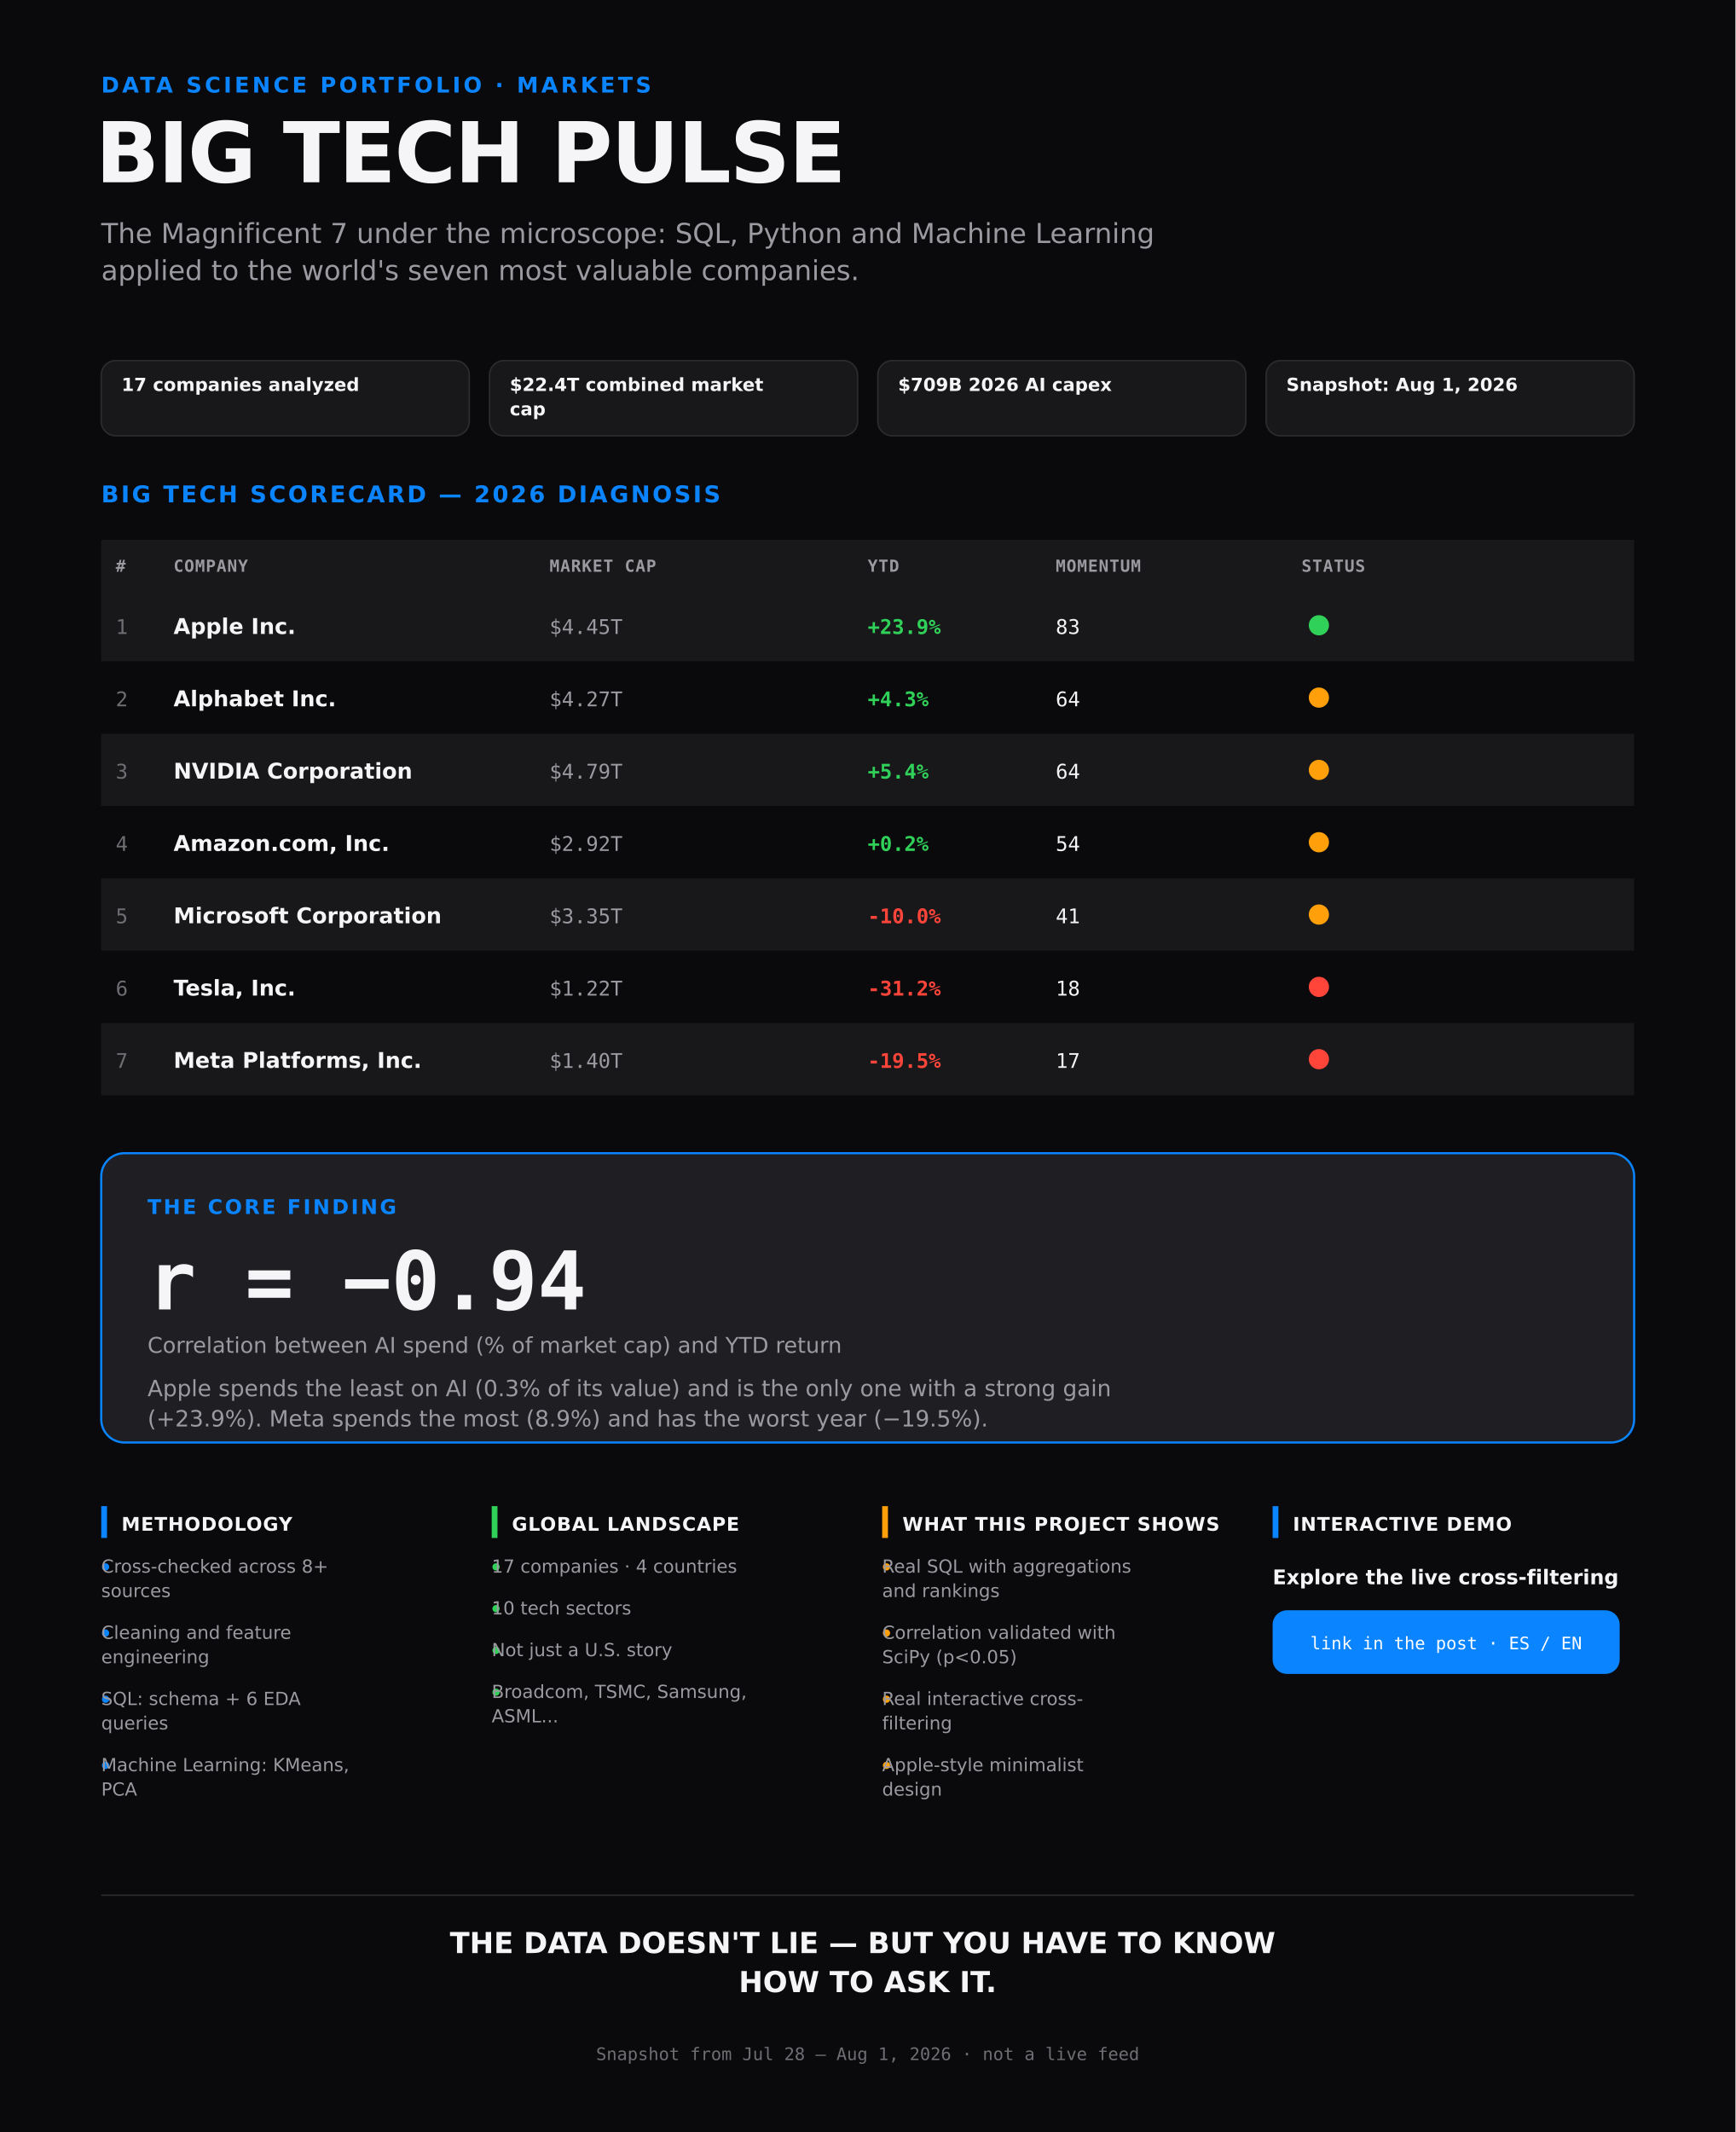
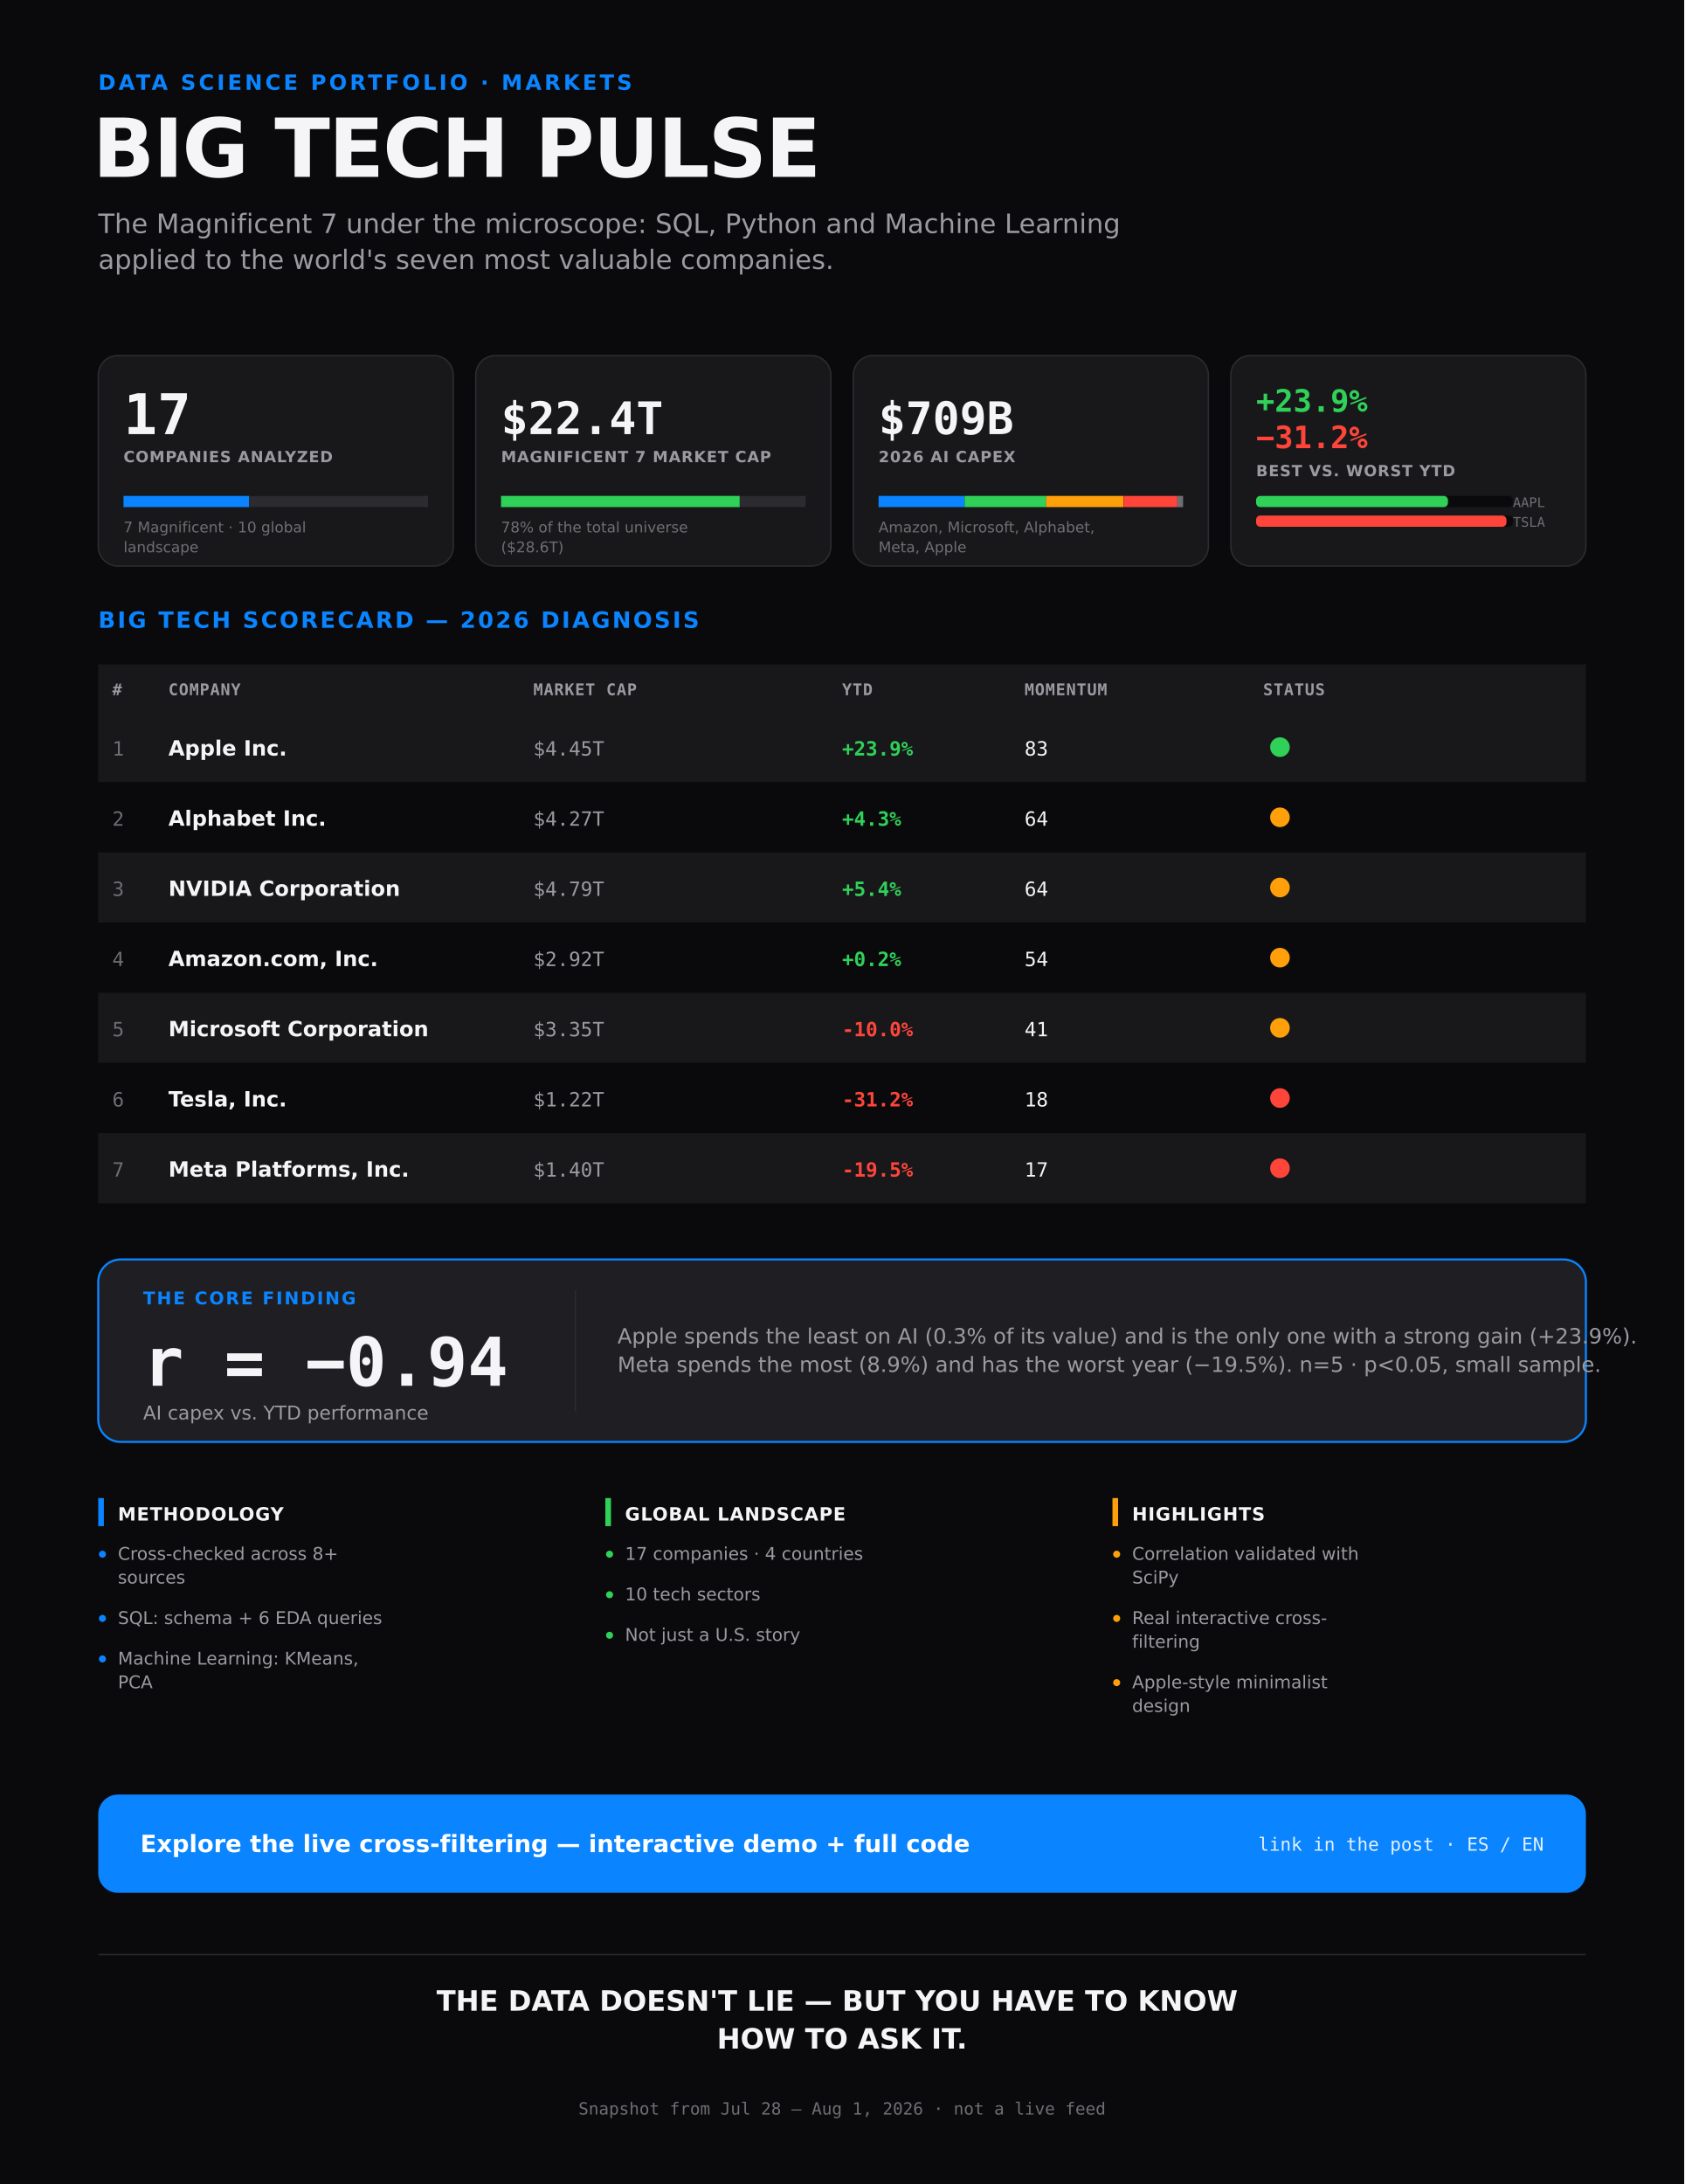
- <svg xmlns="http://www.w3.org/2000/svg" viewBox="0 0 1200 1474">
-   <rect width="1200" height="1474" fill="#0A0A0C" />
+ <svg xmlns="http://www.w3.org/2000/svg" viewBox="0 0 1200 1556">
+   <rect width="1200" height="1556" fill="#0A0A0C" />
  <text x="70" y="64" font-family="DejaVu Sans" font-size="15" font-weight="bold" letter-spacing="2" fill="#0A84FF">DATA SCIENCE PORTFOLIO · MARKETS</text>
  <text x="66" y="126" font-family="DejaVu Sans" font-size="58" font-weight="bold" letter-spacing="-1" fill="#F5F5F7">BIG TECH PULSE</text>
-   <text x="70" y="168" font-family="DejaVu Sans" font-size="19" fill="#9A9AA0">
+   <text x="70" y="166" font-family="DejaVu Sans" font-size="19" fill="#9A9AA0">
    <tspan x="70" dy="0">The Magnificent 7 under the microscope: SQL, Python and Machine Learning</tspan>
    <tspan x="70" dy="25.65">applied to the world's seven most valuable companies.</tspan>
  </text>
-   <rect x="70.0" y="249.3" width="254.5" height="52" rx="10" fill="#18181B" stroke="#2C2C30" />
-   <text x="84.0" y="270.3" font-family="DejaVu Sans" font-size="12.5" font-weight="bold" fill="#F5F5F7">
-     <tspan x="84.0" dy="0">17 companies analyzed</tspan>
+   <rect x="70" y="253.3" width="253.0" height="150" rx="14" fill="#18181B" stroke="#2C2C30" />
+   <text x="88" y="309.3" font-family="DejaVu Sans Mono" font-size="40" font-weight="bold" fill="#F5F5F7">17</text>
+   <text x="88" y="329.3" font-family="DejaVu Sans" font-size="11" font-weight="bold" letter-spacing="0.5" fill="#9A9AA0">
+     <tspan x="88" dy="0">COMPANIES ANALYZED</tspan>
  </text>
-   <rect x="338.5" y="249.3" width="254.5" height="52" rx="10" fill="#18181B" stroke="#2C2C30" />
-   <text x="352.5" y="270.3" font-family="DejaVu Sans" font-size="12.5" font-weight="bold" fill="#F5F5F7">
-     <tspan x="352.5" dy="0">$22.4T combined market</tspan>
-     <tspan x="352.5" dy="16.875">cap</tspan>
+   <rect x="88" y="353.3" width="217.0" height="8" rx="4.0" fill="#0A0A0C" />
+   <rect x="88.0" y="353.3" width="89.4" height="8" fill="#0A84FF" />
+   <rect x="177.4" y="353.3" width="127.6" height="8" fill="#2C2C30" />
+   <text x="88" y="379.3" font-family="DejaVu Sans" font-size="10.5" fill="#6E6E73">
+     <tspan x="88" dy="0">7 Magnificent · 10 global</tspan>
+     <tspan x="88" dy="14.175">landscape</tspan>
  </text>
-   <rect x="607.0" y="249.3" width="254.5" height="52" rx="10" fill="#18181B" stroke="#2C2C30" />
-   <text x="621.0" y="270.3" font-family="DejaVu Sans" font-size="12.5" font-weight="bold" fill="#F5F5F7">
-     <tspan x="621.0" dy="0">$709B 2026 AI capex</tspan>
+   <rect x="339.0" y="253.3" width="253.0" height="150" rx="14" fill="#18181B" stroke="#2C2C30" />
+   <text x="357.0" y="309.3" font-family="DejaVu Sans Mono" font-size="32" font-weight="bold" fill="#F5F5F7">$22.4T</text>
+   <text x="357.0" y="329.3" font-family="DejaVu Sans" font-size="11" font-weight="bold" letter-spacing="0.5" fill="#9A9AA0">
+     <tspan x="357.0" dy="0">MAGNIFICENT 7 MARKET CAP</tspan>
  </text>
-   <rect x="875.5" y="249.3" width="254.5" height="52" rx="10" fill="#18181B" stroke="#2C2C30" />
-   <text x="889.5" y="270.3" font-family="DejaVu Sans" font-size="12.5" font-weight="bold" fill="#F5F5F7">
-     <tspan x="889.5" dy="0">Snapshot: Aug 1, 2026</tspan>
+   <rect x="357.0" y="353.3" width="217.0" height="8" rx="4.0" fill="#0A0A0C" />
+   <rect x="357.0" y="353.3" width="170.1" height="8" fill="#30D158" />
+   <rect x="527.1" y="353.3" width="46.9" height="8" fill="#2C2C30" />
+   <text x="357.0" y="379.3" font-family="DejaVu Sans" font-size="10.5" fill="#6E6E73">
+     <tspan x="357.0" dy="0">78% of the total universe</tspan>
+     <tspan x="357.0" dy="14.175">($28.6T)</tspan>
  </text>
-   <text x="70" y="347.3" font-family="DejaVu Sans" font-size="16" font-weight="bold" letter-spacing="1.5" fill="#0A84FF">BIG TECH SCORECARD — 2026 DIAGNOSIS</text>
-   <rect x="70" y="373.3" width="1060" height="34" fill="#18181B" />
-   <text x="80" y="395.3" font-family="DejaVu Sans Mono" font-size="11.5" font-weight="bold" letter-spacing="0.5" fill="#9A9AA0">#</text>
-   <text x="120" y="395.3" font-family="DejaVu Sans Mono" font-size="11.5" font-weight="bold" letter-spacing="0.5" fill="#9A9AA0">COMPANY</text>
-   <text x="380" y="395.3" font-family="DejaVu Sans Mono" font-size="11.5" font-weight="bold" letter-spacing="0.5" fill="#9A9AA0">MARKET CAP</text>
-   <text x="600" y="395.3" font-family="DejaVu Sans Mono" font-size="11.5" font-weight="bold" letter-spacing="0.5" fill="#9A9AA0">YTD</text>
-   <text x="730" y="395.3" font-family="DejaVu Sans Mono" font-size="11.5" font-weight="bold" letter-spacing="0.5" fill="#9A9AA0">MOMENTUM</text>
-   <text x="900" y="395.3" font-family="DejaVu Sans Mono" font-size="11.5" font-weight="bold" letter-spacing="0.5" fill="#9A9AA0">STATUS</text>
-   <rect x="70" y="407.3" width="1060" height="50" fill="#18181B" />
-   <text x="80" y="438.3" font-family="DejaVu Sans Mono" font-size="14" fill="#6E6E73">1</text>
-   <text x="120" y="438.3" font-family="DejaVu Sans" font-size="15" font-weight="bold" fill="#F5F5F7">Apple Inc.</text>
-   <text x="380" y="438.3" font-family="DejaVu Sans Mono" font-size="14" fill="#9A9AA0">$4.45T</text>
-   <text x="600" y="438.3" font-family="DejaVu Sans Mono" font-size="14" font-weight="bold" fill="#30D158">+23.9%</text>
-   <text x="730" y="438.3" font-family="DejaVu Sans Mono" font-size="14" fill="#F5F5F7">83</text>
-   <circle cx="912" cy="432.3" r="7" fill="#30D158" />
-   <rect x="70" y="457.3" width="1060" height="50" fill="#0A0A0C" />
-   <text x="80" y="488.3" font-family="DejaVu Sans Mono" font-size="14" fill="#6E6E73">2</text>
-   <text x="120" y="488.3" font-family="DejaVu Sans" font-size="15" font-weight="bold" fill="#F5F5F7">Alphabet Inc.</text>
-   <text x="380" y="488.3" font-family="DejaVu Sans Mono" font-size="14" fill="#9A9AA0">$4.27T</text>
-   <text x="600" y="488.3" font-family="DejaVu Sans Mono" font-size="14" font-weight="bold" fill="#30D158">+4.3%</text>
-   <text x="730" y="488.3" font-family="DejaVu Sans Mono" font-size="14" fill="#F5F5F7">64</text>
-   <circle cx="912" cy="482.3" r="7" fill="#FF9F0A" />
+   <rect x="608.0" y="253.3" width="253.0" height="150" rx="14" fill="#18181B" stroke="#2C2C30" />
+   <text x="626.0" y="309.3" font-family="DejaVu Sans Mono" font-size="32" font-weight="bold" fill="#F5F5F7">$709B</text>
+   <text x="626.0" y="329.3" font-family="DejaVu Sans" font-size="11" font-weight="bold" letter-spacing="0.5" fill="#9A9AA0">
+     <tspan x="626.0" dy="0">2026 AI CAPEX</tspan>
+   </text>
+   <rect x="626.0" y="353.3" width="217.0" height="8" rx="4.0" fill="#0A0A0C" />
+   <rect x="626.0" y="353.3" width="61.3" height="8" fill="#0A84FF" />
+   <rect x="687.3" y="353.3" width="58.2" height="8" fill="#30D158" />
+   <rect x="745.4" y="353.3" width="55.1" height="8" fill="#FF9F0A" />
+   <rect x="800.6" y="353.3" width="38.3" height="8" fill="#FF453A" />
+   <rect x="838.9" y="353.3" width="4.1" height="8" fill="#6E6E73" />
+   <text x="626.0" y="379.3" font-family="DejaVu Sans" font-size="10.5" fill="#6E6E73">
+     <tspan x="626.0" dy="0">Amazon, Microsoft, Alphabet,</tspan>
+     <tspan x="626.0" dy="14.175">Meta, Apple</tspan>
+   </text>
+   <rect x="877.0" y="253.3" width="253.0" height="150" rx="14" fill="#18181B" stroke="#2C2C30" />
+   <text x="895.0" y="293.3" font-family="DejaVu Sans Mono" font-size="22" font-weight="bold" fill="#30D158">+23.9%</text>
+   <text x="895.0" y="319.3" font-family="DejaVu Sans Mono" font-size="22" font-weight="bold" fill="#FF453A">−31.2%</text>
+   <text x="895.0" y="339.3" font-family="DejaVu Sans" font-size="11" font-weight="bold" letter-spacing="0.5" fill="#9A9AA0">
+     <tspan x="895.0" dy="0">BEST VS. WORST YTD</tspan>
+   </text>
+   <rect x="895.0" y="353.3" width="183.0" height="8" rx="3" fill="#0A0A0C" />
+   <rect x="895.0" y="353.3" width="136.7" height="8" rx="3" fill="#30D158" />
+   <rect x="895.0" y="367.3" width="183.0" height="8" rx="3" fill="#0A0A0C" />
+   <rect x="895.0" y="367.3" width="178.4" height="8" rx="3" fill="#FF453A" />
+   <text x="895.0" y="357.3" font-family="DejaVu Sans Mono" font-size="9.5" fill="#6E6E73" />
+   <text x="1078.0" y="361.3" font-family="DejaVu Sans Mono" font-size="9.5" fill="#6E6E73">AAPL</text>
+   <text x="1078.0" y="375.3" font-family="DejaVu Sans Mono" font-size="9.5" fill="#6E6E73">TSLA</text>
+   <text x="70" y="447.3" font-family="DejaVu Sans" font-size="16" font-weight="bold" letter-spacing="1.5" fill="#0A84FF">BIG TECH SCORECARD — 2026 DIAGNOSIS</text>
+   <rect x="70" y="473.3" width="1060" height="34" fill="#18181B" />
+   <text x="80" y="495.3" font-family="DejaVu Sans Mono" font-size="11.5" font-weight="bold" letter-spacing="0.5" fill="#9A9AA0">#</text>
+   <text x="120" y="495.3" font-family="DejaVu Sans Mono" font-size="11.5" font-weight="bold" letter-spacing="0.5" fill="#9A9AA0">COMPANY</text>
+   <text x="380" y="495.3" font-family="DejaVu Sans Mono" font-size="11.5" font-weight="bold" letter-spacing="0.5" fill="#9A9AA0">MARKET CAP</text>
+   <text x="600" y="495.3" font-family="DejaVu Sans Mono" font-size="11.5" font-weight="bold" letter-spacing="0.5" fill="#9A9AA0">YTD</text>
+   <text x="730" y="495.3" font-family="DejaVu Sans Mono" font-size="11.5" font-weight="bold" letter-spacing="0.5" fill="#9A9AA0">MOMENTUM</text>
+   <text x="900" y="495.3" font-family="DejaVu Sans Mono" font-size="11.5" font-weight="bold" letter-spacing="0.5" fill="#9A9AA0">STATUS</text>
  <rect x="70" y="507.3" width="1060" height="50" fill="#18181B" />
-   <text x="80" y="538.3" font-family="DejaVu Sans Mono" font-size="14" fill="#6E6E73">3</text>
-   <text x="120" y="538.3" font-family="DejaVu Sans" font-size="15" font-weight="bold" fill="#F5F5F7">NVIDIA Corporation</text>
-   <text x="380" y="538.3" font-family="DejaVu Sans Mono" font-size="14" fill="#9A9AA0">$4.79T</text>
-   <text x="600" y="538.3" font-family="DejaVu Sans Mono" font-size="14" font-weight="bold" fill="#30D158">+5.4%</text>
-   <text x="730" y="538.3" font-family="DejaVu Sans Mono" font-size="14" fill="#F5F5F7">64</text>
-   <circle cx="912" cy="532.3" r="7" fill="#FF9F0A" />
+   <text x="80" y="538.3" font-family="DejaVu Sans Mono" font-size="14" fill="#6E6E73">1</text>
+   <text x="120" y="538.3" font-family="DejaVu Sans" font-size="15" font-weight="bold" fill="#F5F5F7">Apple Inc.</text>
+   <text x="380" y="538.3" font-family="DejaVu Sans Mono" font-size="14" fill="#9A9AA0">$4.45T</text>
+   <text x="600" y="538.3" font-family="DejaVu Sans Mono" font-size="14" font-weight="bold" fill="#30D158">+23.9%</text>
+   <text x="730" y="538.3" font-family="DejaVu Sans Mono" font-size="14" fill="#F5F5F7">83</text>
+   <circle cx="912" cy="532.3" r="7" fill="#30D158" />
  <rect x="70" y="557.3" width="1060" height="50" fill="#0A0A0C" />
-   <text x="80" y="588.3" font-family="DejaVu Sans Mono" font-size="14" fill="#6E6E73">4</text>
-   <text x="120" y="588.3" font-family="DejaVu Sans" font-size="15" font-weight="bold" fill="#F5F5F7">Amazon.com, Inc.</text>
-   <text x="380" y="588.3" font-family="DejaVu Sans Mono" font-size="14" fill="#9A9AA0">$2.92T</text>
-   <text x="600" y="588.3" font-family="DejaVu Sans Mono" font-size="14" font-weight="bold" fill="#30D158">+0.2%</text>
-   <text x="730" y="588.3" font-family="DejaVu Sans Mono" font-size="14" fill="#F5F5F7">54</text>
+   <text x="80" y="588.3" font-family="DejaVu Sans Mono" font-size="14" fill="#6E6E73">2</text>
+   <text x="120" y="588.3" font-family="DejaVu Sans" font-size="15" font-weight="bold" fill="#F5F5F7">Alphabet Inc.</text>
+   <text x="380" y="588.3" font-family="DejaVu Sans Mono" font-size="14" fill="#9A9AA0">$4.27T</text>
+   <text x="600" y="588.3" font-family="DejaVu Sans Mono" font-size="14" font-weight="bold" fill="#30D158">+4.3%</text>
+   <text x="730" y="588.3" font-family="DejaVu Sans Mono" font-size="14" fill="#F5F5F7">64</text>
  <circle cx="912" cy="582.3" r="7" fill="#FF9F0A" />
  <rect x="70" y="607.3" width="1060" height="50" fill="#18181B" />
-   <text x="80" y="638.3" font-family="DejaVu Sans Mono" font-size="14" fill="#6E6E73">5</text>
-   <text x="120" y="638.3" font-family="DejaVu Sans" font-size="15" font-weight="bold" fill="#F5F5F7">Microsoft Corporation</text>
-   <text x="380" y="638.3" font-family="DejaVu Sans Mono" font-size="14" fill="#9A9AA0">$3.35T</text>
-   <text x="600" y="638.3" font-family="DejaVu Sans Mono" font-size="14" font-weight="bold" fill="#FF453A">-10.0%</text>
-   <text x="730" y="638.3" font-family="DejaVu Sans Mono" font-size="14" fill="#F5F5F7">41</text>
+   <text x="80" y="638.3" font-family="DejaVu Sans Mono" font-size="14" fill="#6E6E73">3</text>
+   <text x="120" y="638.3" font-family="DejaVu Sans" font-size="15" font-weight="bold" fill="#F5F5F7">NVIDIA Corporation</text>
+   <text x="380" y="638.3" font-family="DejaVu Sans Mono" font-size="14" fill="#9A9AA0">$4.79T</text>
+   <text x="600" y="638.3" font-family="DejaVu Sans Mono" font-size="14" font-weight="bold" fill="#30D158">+5.4%</text>
+   <text x="730" y="638.3" font-family="DejaVu Sans Mono" font-size="14" fill="#F5F5F7">64</text>
  <circle cx="912" cy="632.3" r="7" fill="#FF9F0A" />
  <rect x="70" y="657.3" width="1060" height="50" fill="#0A0A0C" />
-   <text x="80" y="688.3" font-family="DejaVu Sans Mono" font-size="14" fill="#6E6E73">6</text>
-   <text x="120" y="688.3" font-family="DejaVu Sans" font-size="15" font-weight="bold" fill="#F5F5F7">Tesla, Inc.</text>
-   <text x="380" y="688.3" font-family="DejaVu Sans Mono" font-size="14" fill="#9A9AA0">$1.22T</text>
-   <text x="600" y="688.3" font-family="DejaVu Sans Mono" font-size="14" font-weight="bold" fill="#FF453A">-31.2%</text>
-   <text x="730" y="688.3" font-family="DejaVu Sans Mono" font-size="14" fill="#F5F5F7">18</text>
-   <circle cx="912" cy="682.3" r="7" fill="#FF453A" />
+   <text x="80" y="688.3" font-family="DejaVu Sans Mono" font-size="14" fill="#6E6E73">4</text>
+   <text x="120" y="688.3" font-family="DejaVu Sans" font-size="15" font-weight="bold" fill="#F5F5F7">Amazon.com, Inc.</text>
+   <text x="380" y="688.3" font-family="DejaVu Sans Mono" font-size="14" fill="#9A9AA0">$2.92T</text>
+   <text x="600" y="688.3" font-family="DejaVu Sans Mono" font-size="14" font-weight="bold" fill="#30D158">+0.2%</text>
+   <text x="730" y="688.3" font-family="DejaVu Sans Mono" font-size="14" fill="#F5F5F7">54</text>
+   <circle cx="912" cy="682.3" r="7" fill="#FF9F0A" />
  <rect x="70" y="707.3" width="1060" height="50" fill="#18181B" />
-   <text x="80" y="738.3" font-family="DejaVu Sans Mono" font-size="14" fill="#6E6E73">7</text>
-   <text x="120" y="738.3" font-family="DejaVu Sans" font-size="15" font-weight="bold" fill="#F5F5F7">Meta Platforms, Inc.</text>
-   <text x="380" y="738.3" font-family="DejaVu Sans Mono" font-size="14" fill="#9A9AA0">$1.40T</text>
-   <text x="600" y="738.3" font-family="DejaVu Sans Mono" font-size="14" font-weight="bold" fill="#FF453A">-19.5%</text>
-   <text x="730" y="738.3" font-family="DejaVu Sans Mono" font-size="14" fill="#F5F5F7">17</text>
-   <circle cx="912" cy="732.3" r="7" fill="#FF453A" />
-   <rect x="70" y="797.3" width="1060" height="200" rx="16" fill="#1F1F23" stroke="#0A84FF" stroke-width="1.5" />
-   <text x="102" y="839.3" font-family="DejaVu Sans" font-size="14" font-weight="bold" letter-spacing="1.5" fill="#0A84FF">THE CORE FINDING</text>
-   <text x="102" y="905.3" font-family="DejaVu Sans Mono" font-size="56" font-weight="bold" fill="#F5F5F7">r = −0.94</text>
-   <text x="102" y="935.3" font-family="DejaVu Sans" font-size="15" fill="#9A9AA0">Correlation between AI spend (% of market cap) and YTD return</text>
-   <text x="102" y="965.3" font-family="DejaVu Sans" font-size="15.5" fill="#9A9AA0">
-     <tspan x="102" dy="0">Apple spends the least on AI (0.3% of its value) and is the only one with a strong gain</tspan>
-     <tspan x="102" dy="20.925">(+23.9%). Meta spends the most (8.9%) and has the worst year (−19.5%).</tspan>
+   <text x="80" y="738.3" font-family="DejaVu Sans Mono" font-size="14" fill="#6E6E73">5</text>
+   <text x="120" y="738.3" font-family="DejaVu Sans" font-size="15" font-weight="bold" fill="#F5F5F7">Microsoft Corporation</text>
+   <text x="380" y="738.3" font-family="DejaVu Sans Mono" font-size="14" fill="#9A9AA0">$3.35T</text>
+   <text x="600" y="738.3" font-family="DejaVu Sans Mono" font-size="14" font-weight="bold" fill="#FF453A">-10.0%</text>
+   <text x="730" y="738.3" font-family="DejaVu Sans Mono" font-size="14" fill="#F5F5F7">41</text>
+   <circle cx="912" cy="732.3" r="7" fill="#FF9F0A" />
+   <rect x="70" y="757.3" width="1060" height="50" fill="#0A0A0C" />
+   <text x="80" y="788.3" font-family="DejaVu Sans Mono" font-size="14" fill="#6E6E73">6</text>
+   <text x="120" y="788.3" font-family="DejaVu Sans" font-size="15" font-weight="bold" fill="#F5F5F7">Tesla, Inc.</text>
+   <text x="380" y="788.3" font-family="DejaVu Sans Mono" font-size="14" fill="#9A9AA0">$1.22T</text>
+   <text x="600" y="788.3" font-family="DejaVu Sans Mono" font-size="14" font-weight="bold" fill="#FF453A">-31.2%</text>
+   <text x="730" y="788.3" font-family="DejaVu Sans Mono" font-size="14" fill="#F5F5F7">18</text>
+   <circle cx="912" cy="782.3" r="7" fill="#FF453A" />
+   <rect x="70" y="807.3" width="1060" height="50" fill="#18181B" />
+   <text x="80" y="838.3" font-family="DejaVu Sans Mono" font-size="14" fill="#6E6E73">7</text>
+   <text x="120" y="838.3" font-family="DejaVu Sans" font-size="15" font-weight="bold" fill="#F5F5F7">Meta Platforms, Inc.</text>
+   <text x="380" y="838.3" font-family="DejaVu Sans Mono" font-size="14" fill="#9A9AA0">$1.40T</text>
+   <text x="600" y="838.3" font-family="DejaVu Sans Mono" font-size="14" font-weight="bold" fill="#FF453A">-19.5%</text>
+   <text x="730" y="838.3" font-family="DejaVu Sans Mono" font-size="14" fill="#F5F5F7">17</text>
+   <circle cx="912" cy="832.3" r="7" fill="#FF453A" />
+   <rect x="70" y="897.3" width="1060" height="130" rx="16" fill="#1F1F23" stroke="#0A84FF" stroke-width="1.5" />
+   <text x="102" y="929.3" font-family="DejaVu Sans" font-size="12.5" font-weight="bold" letter-spacing="1.2" fill="#0A84FF">THE CORE FINDING</text>
+   <text x="102" y="987.3" font-family="DejaVu Sans Mono" font-size="48" font-weight="bold" fill="#F5F5F7">r = −0.94</text>
+   <text x="102" y="1011.3" font-family="DejaVu Sans" font-size="13.5" fill="#9A9AA0">AI capex vs. YTD performance</text>
+   <line x1="410" y1="919.3" x2="410" y2="1005.3" stroke="#2C2C30" stroke-width="1" />
+   <text x="440" y="957.175" font-family="DejaVu Sans" font-size="15" fill="#9A9AA0">
+     <tspan x="440" dy="0">Apple spends the least on AI (0.3% of its value) and is the only one with a strong gain (+23.9%).</tspan>
+     <tspan x="440" dy="20.25">Meta spends the most (8.9%) and has the worst year (−19.5%). n=5 · p&lt;0.05, small sample.</tspan>
  </text>
-   <rect x="70.0" y="1041.3" width="4" height="22" fill="#0A84FF" />
-   <text x="84.0" y="1058.3" font-family="DejaVu Sans" font-size="13" font-weight="bold" letter-spacing="0.5" fill="#F5F5F7">METHODOLOGY</text>
-   <circle cx="73.0" cy="1083.3" r="2.5" fill="#0A84FF" />
-   <text x="84.0" y="1087.3" font-family="DejaVu Sans" font-size="12.5" fill="#9A9AA0">
-     <tspan x="70.0" dy="0">Cross-checked across 8+</tspan>
-     <tspan x="70.0" dy="16.875">sources</tspan>
+   <rect x="70.0" y="1067.3" width="4" height="20" fill="#0A84FF" />
+   <text x="84.0" y="1083.3" font-family="DejaVu Sans" font-size="13" font-weight="bold" letter-spacing="0.5" fill="#F5F5F7">
+     <tspan x="84.0" dy="0">METHODOLOGY</tspan>
  </text>
-   <circle cx="73.0" cy="1129.05" r="2.5" fill="#0A84FF" />
-   <text x="84.0" y="1133.05" font-family="DejaVu Sans" font-size="12.5" fill="#9A9AA0">
-     <tspan x="70.0" dy="0">Cleaning and feature</tspan>
-     <tspan x="70.0" dy="16.875">engineering</tspan>
+   <circle cx="73.0" cy="1107.3" r="2.5" fill="#0A84FF" />
+   <text x="84.0" y="1111.3" font-family="DejaVu Sans" font-size="12.5" fill="#9A9AA0">
+     <tspan x="84.0" dy="0">Cross-checked across 8+</tspan>
+     <tspan x="84.0" dy="16.875">sources</tspan>
  </text>
-   <circle cx="73.0" cy="1174.8" r="2.5" fill="#0A84FF" />
-   <text x="84.0" y="1178.8" font-family="DejaVu Sans" font-size="12.5" fill="#9A9AA0">
-     <tspan x="70.0" dy="0">SQL: schema + 6 EDA</tspan>
-     <tspan x="70.0" dy="16.875">queries</tspan>
+   <circle cx="73.0" cy="1153.05" r="2.5" fill="#0A84FF" />
+   <text x="84.0" y="1157.05" font-family="DejaVu Sans" font-size="12.5" fill="#9A9AA0">
+     <tspan x="84.0" dy="0">SQL: schema + 6 EDA queries</tspan>
  </text>
-   <circle cx="73.0" cy="1220.55" r="2.5" fill="#0A84FF" />
-   <text x="84.0" y="1224.55" font-family="DejaVu Sans" font-size="12.5" fill="#9A9AA0">
-     <tspan x="70.0" dy="0">Machine Learning: KMeans,</tspan>
-     <tspan x="70.0" dy="16.875">PCA</tspan>
+   <circle cx="73.0" cy="1181.925" r="2.5" fill="#0A84FF" />
+   <text x="84.0" y="1185.925" font-family="DejaVu Sans" font-size="12.5" fill="#9A9AA0">
+     <tspan x="84.0" dy="0">Machine Learning: KMeans,</tspan>
+     <tspan x="84.0" dy="16.875">PCA</tspan>
  </text>
-   <rect x="340.0" y="1041.3" width="4" height="22" fill="#30D158" />
-   <text x="354.0" y="1058.3" font-family="DejaVu Sans" font-size="13" font-weight="bold" letter-spacing="0.5" fill="#F5F5F7">GLOBAL LANDSCAPE</text>
-   <circle cx="343.0" cy="1083.3" r="2.5" fill="#30D158" />
-   <text x="354.0" y="1087.3" font-family="DejaVu Sans" font-size="12.5" fill="#9A9AA0">
-     <tspan x="340.0" dy="0">17 companies · 4 countries</tspan>
+   <rect x="431.333" y="1067.3" width="4" height="20" fill="#30D158" />
+   <text x="445.333" y="1083.3" font-family="DejaVu Sans" font-size="13" font-weight="bold" letter-spacing="0.5" fill="#F5F5F7">
+     <tspan x="445.333" dy="0">GLOBAL LANDSCAPE</tspan>
  </text>
-   <circle cx="343.0" cy="1112.175" r="2.5" fill="#30D158" />
-   <text x="354.0" y="1116.175" font-family="DejaVu Sans" font-size="12.5" fill="#9A9AA0">
-     <tspan x="340.0" dy="0">10 tech sectors</tspan>
+   <circle cx="434.333" cy="1107.3" r="2.5" fill="#30D158" />
+   <text x="445.333" y="1111.3" font-family="DejaVu Sans" font-size="12.5" fill="#9A9AA0">
+     <tspan x="445.333" dy="0">17 companies · 4 countries</tspan>
  </text>
-   <circle cx="343.0" cy="1141.05" r="2.5" fill="#30D158" />
-   <text x="354.0" y="1145.05" font-family="DejaVu Sans" font-size="12.5" fill="#9A9AA0">
-     <tspan x="340.0" dy="0">Not just a U.S. story</tspan>
+   <circle cx="434.333" cy="1136.175" r="2.5" fill="#30D158" />
+   <text x="445.333" y="1140.175" font-family="DejaVu Sans" font-size="12.5" fill="#9A9AA0">
+     <tspan x="445.333" dy="0">10 tech sectors</tspan>
  </text>
-   <circle cx="343.0" cy="1169.925" r="2.5" fill="#30D158" />
-   <text x="354.0" y="1173.925" font-family="DejaVu Sans" font-size="12.5" fill="#9A9AA0">
-     <tspan x="340.0" dy="0">Broadcom, TSMC, Samsung,</tspan>
-     <tspan x="340.0" dy="16.875">ASML...</tspan>
+   <circle cx="434.333" cy="1165.05" r="2.5" fill="#30D158" />
+   <text x="445.333" y="1169.05" font-family="DejaVu Sans" font-size="12.5" fill="#9A9AA0">
+     <tspan x="445.333" dy="0">Not just a U.S. story</tspan>
  </text>
-   <rect x="610.0" y="1041.3" width="4" height="22" fill="#FF9F0A" />
-   <text x="624.0" y="1058.3" font-family="DejaVu Sans" font-size="13" font-weight="bold" letter-spacing="0.5" fill="#F5F5F7">WHAT THIS PROJECT SHOWS</text>
-   <circle cx="613.0" cy="1083.3" r="2.5" fill="#FF9F0A" />
-   <text x="624.0" y="1087.3" font-family="DejaVu Sans" font-size="12.5" fill="#9A9AA0">
-     <tspan x="610.0" dy="0">Real SQL with aggregations</tspan>
-     <tspan x="610.0" dy="16.875">and rankings</tspan>
+   <rect x="792.667" y="1067.3" width="4" height="20" fill="#FF9F0A" />
+   <text x="806.667" y="1083.3" font-family="DejaVu Sans" font-size="13" font-weight="bold" letter-spacing="0.5" fill="#F5F5F7">
+     <tspan x="806.667" dy="0">HIGHLIGHTS</tspan>
  </text>
-   <circle cx="613.0" cy="1129.05" r="2.5" fill="#FF9F0A" />
-   <text x="624.0" y="1133.05" font-family="DejaVu Sans" font-size="12.5" fill="#9A9AA0">
-     <tspan x="610.0" dy="0">Correlation validated with</tspan>
-     <tspan x="610.0" dy="16.875">SciPy (p&lt;0.05)</tspan>
+   <circle cx="795.667" cy="1107.3" r="2.5" fill="#FF9F0A" />
+   <text x="806.667" y="1111.3" font-family="DejaVu Sans" font-size="12.5" fill="#9A9AA0">
+     <tspan x="806.667" dy="0">Correlation validated with</tspan>
+     <tspan x="806.667" dy="16.875">SciPy</tspan>
  </text>
-   <circle cx="613.0" cy="1174.8" r="2.5" fill="#FF9F0A" />
-   <text x="624.0" y="1178.8" font-family="DejaVu Sans" font-size="12.5" fill="#9A9AA0">
-     <tspan x="610.0" dy="0">Real interactive cross-</tspan>
-     <tspan x="610.0" dy="16.875">filtering</tspan>
+   <circle cx="795.667" cy="1153.05" r="2.5" fill="#FF9F0A" />
+   <text x="806.667" y="1157.05" font-family="DejaVu Sans" font-size="12.5" fill="#9A9AA0">
+     <tspan x="806.667" dy="0">Real interactive cross-</tspan>
+     <tspan x="806.667" dy="16.875">filtering</tspan>
  </text>
-   <circle cx="613.0" cy="1220.55" r="2.5" fill="#FF9F0A" />
-   <text x="624.0" y="1224.55" font-family="DejaVu Sans" font-size="12.5" fill="#9A9AA0">
-     <tspan x="610.0" dy="0">Apple-style minimalist</tspan>
-     <tspan x="610.0" dy="16.875">design</tspan>
+   <circle cx="795.667" cy="1198.8" r="2.5" fill="#FF9F0A" />
+   <text x="806.667" y="1202.8" font-family="DejaVu Sans" font-size="12.5" fill="#9A9AA0">
+     <tspan x="806.667" dy="0">Apple-style minimalist</tspan>
+     <tspan x="806.667" dy="16.875">design</tspan>
  </text>
-   <rect x="880.0" y="1041.3" width="4" height="22" fill="#0A84FF" />
-   <text x="894.0" y="1058.3" font-family="DejaVu Sans" font-size="13" font-weight="bold" letter-spacing="0.5" fill="#F5F5F7">INTERACTIVE DEMO</text>
-   <text x="880.0" y="1095.3" font-family="DejaVu Sans" font-size="14" font-weight="bold" fill="#F5F5F7">Explore the live cross-filtering</text>
-   <rect x="880.0" y="1113.3" width="240.0" height="44" rx="10" fill="#0A84FF" />
-   <text x="1000.0" y="1140.3" font-family="DejaVu Sans Mono" font-size="12" fill="#fff" text-anchor="middle">link in the post · ES / EN</text>
-   <line x1="70" y1="1310.3" x2="1130" y2="1310.3" stroke="#2C2C30" stroke-width="1" />
-   <text x="600.0" y="1350.3" font-family="DejaVu Sans" font-size="20" font-weight="bold" fill="#F5F5F7" text-anchor="middle">
+   <rect x="70" y="1278.55" width="1060" height="70" rx="14" fill="#0A84FF" />
+   <text x="100" y="1319.55" font-family="DejaVu Sans" font-size="17" font-weight="bold" fill="#fff">Explore the live cross-filtering — interactive demo + full code</text>
+   <text x="1100" y="1318.55" font-family="DejaVu Sans Mono" font-size="13" fill="#e3f1ff" text-anchor="end">link in the post · ES / EN</text>
+   <line x1="70" y1="1392.55" x2="1130" y2="1392.55" stroke="#2C2C30" stroke-width="1" />
+   <text x="600.0" y="1432.55" font-family="DejaVu Sans" font-size="20" font-weight="bold" fill="#F5F5F7" text-anchor="middle">
    <tspan x="600.0" dy="0" text-anchor="middle">THE DATA DOESN'T LIE — BUT YOU HAVE TO KNOW</tspan>
    <tspan x="600.0" dy="27.0" text-anchor="middle">HOW TO ASK IT.</tspan>
  </text>
-   <text x="600.0" y="1424.3" font-family="DejaVu Sans Mono" font-size="12" fill="#6E6E73" text-anchor="middle">Snapshot from Jul 28 – Aug 1, 2026 · not a live feed</text>
+   <text x="600.0" y="1506.55" font-family="DejaVu Sans Mono" font-size="12" fill="#6E6E73" text-anchor="middle">Snapshot from Jul 28 – Aug 1, 2026 · not a live feed</text>
</svg>
